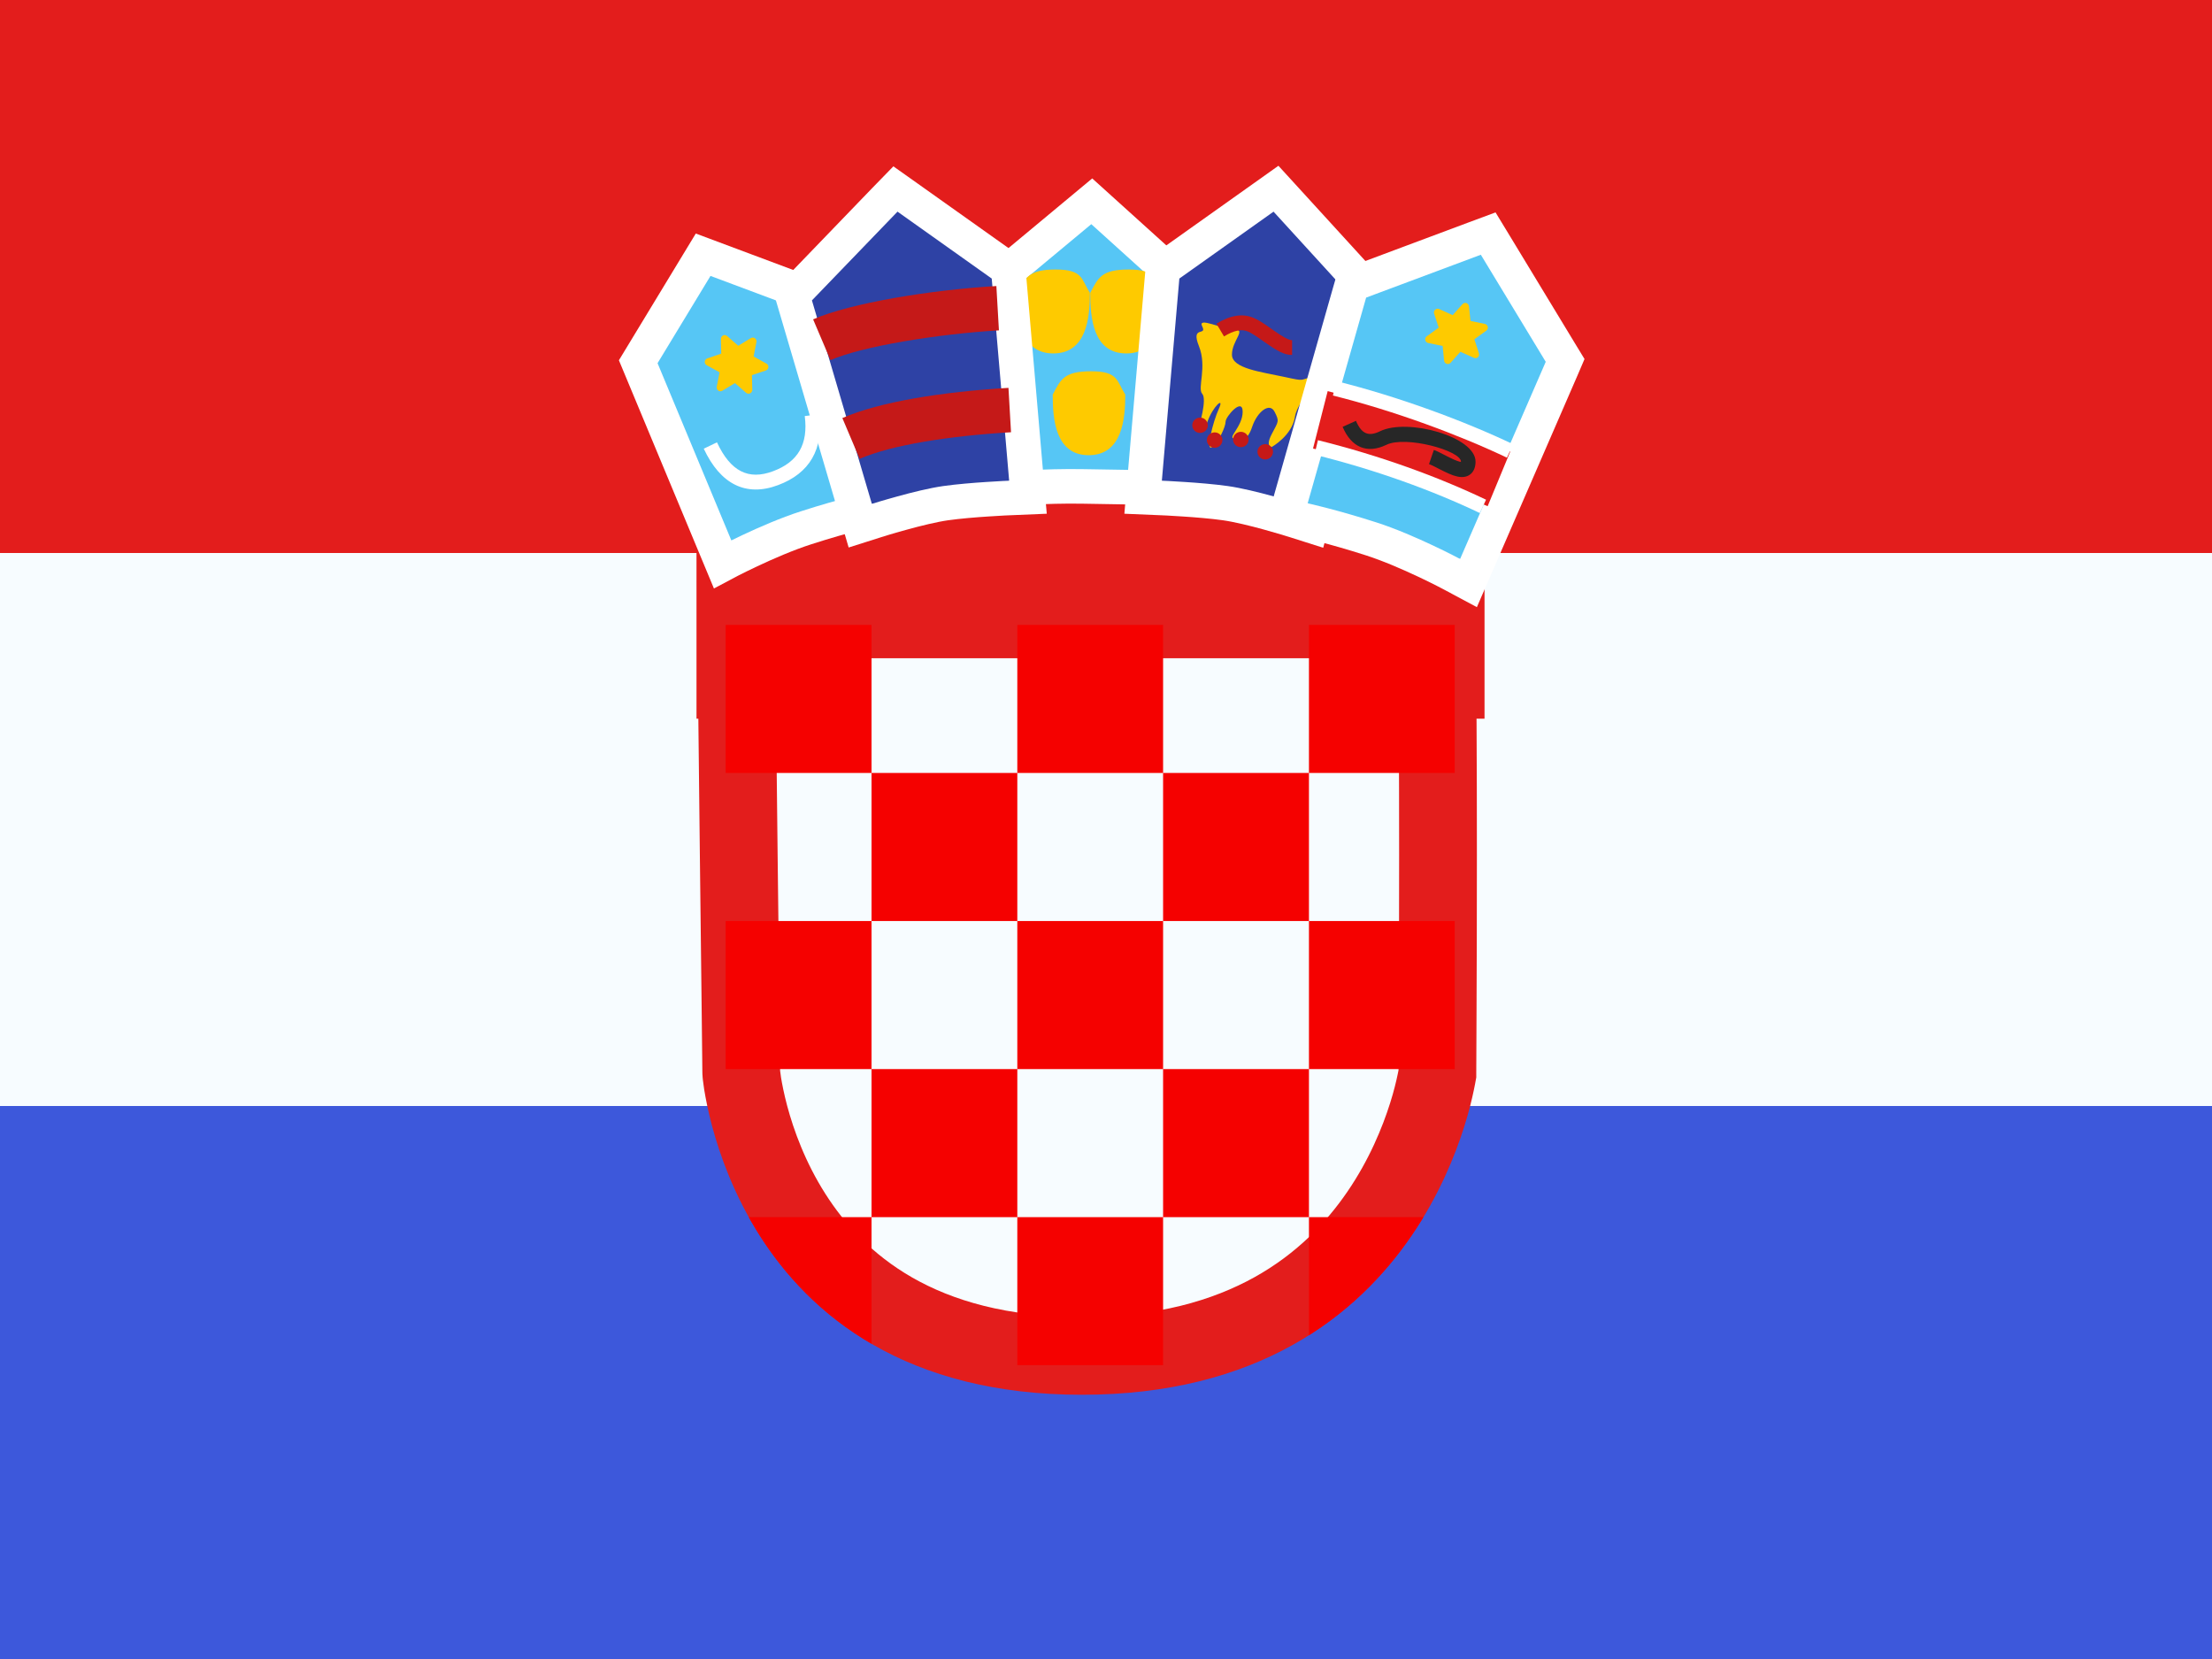
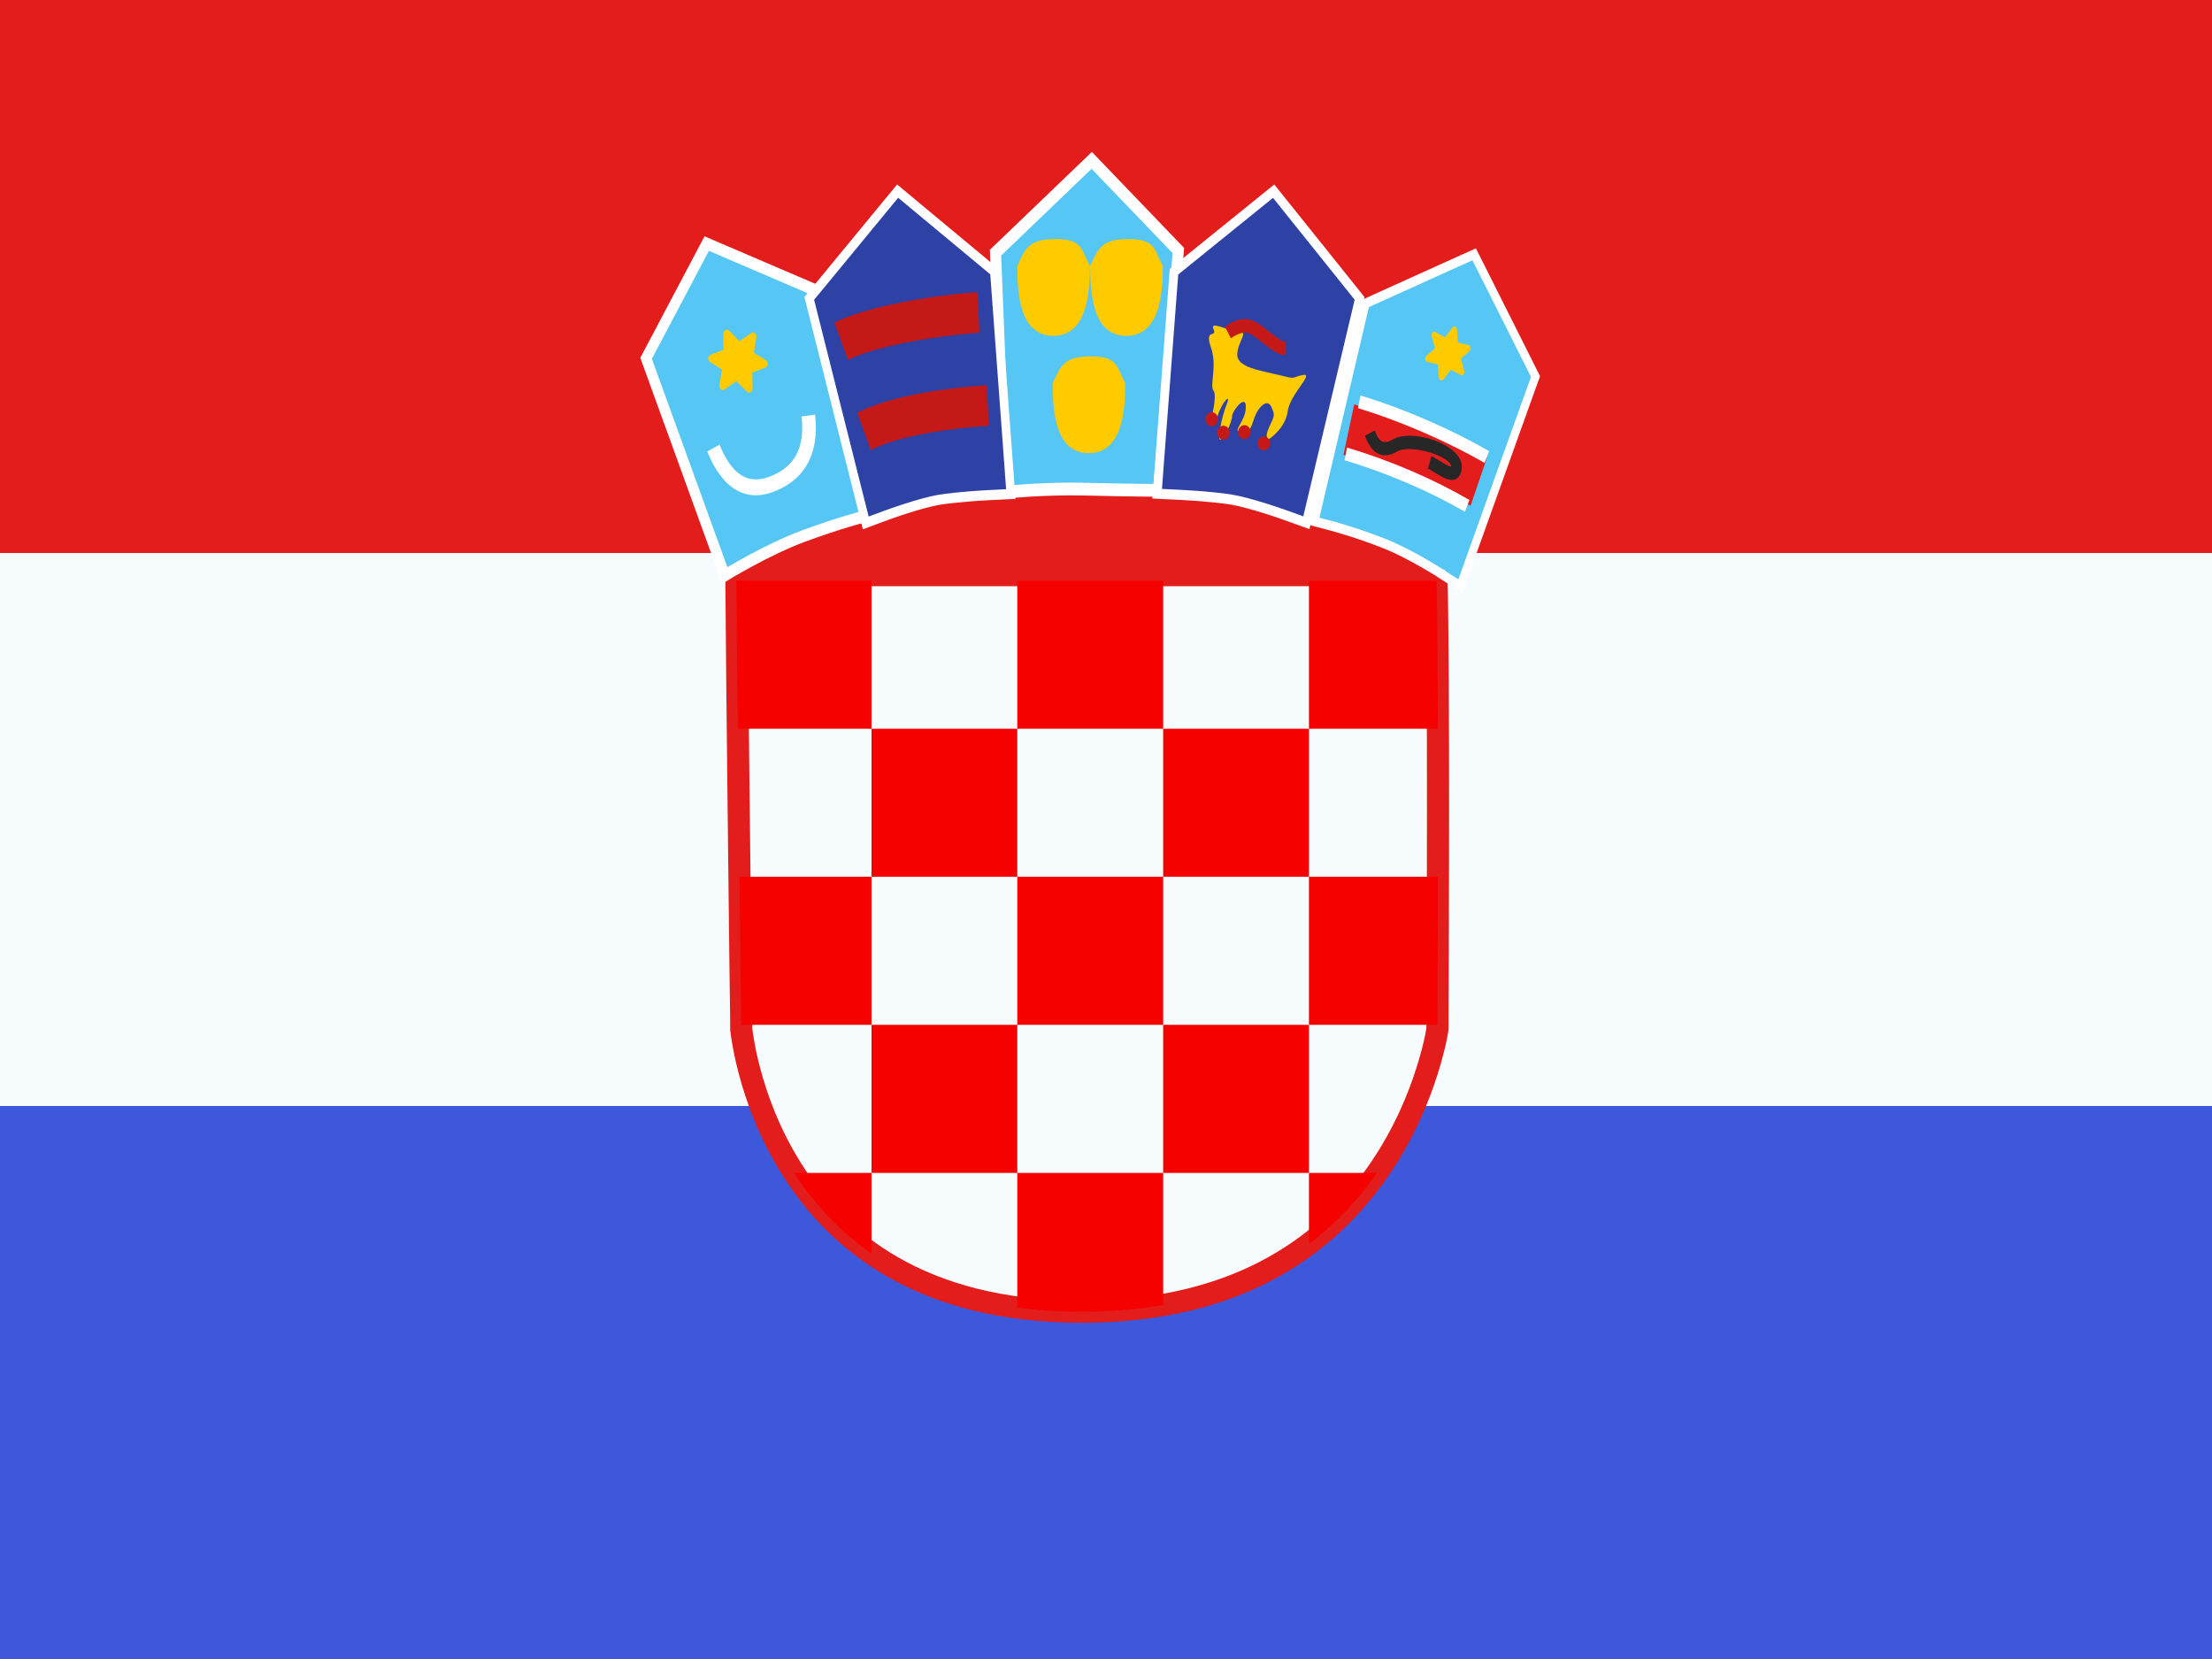
<svg xmlns="http://www.w3.org/2000/svg" width="32" height="24" viewBox="0 0 32 24" fill="none">
  <g clip-path="url(#clip0_270_67481)">
    <rect width="32" height="24" fill="white" />
    <path fill-rule="evenodd" clip-rule="evenodd" d="M0 0V24H32V0H0Z" fill="#F7FCFF" />
    <mask id="mask0_270_67481" style="mask-type:luminance" maskUnits="userSpaceOnUse" x="0" y="0" width="32" height="24">
      <path fill-rule="evenodd" clip-rule="evenodd" d="M0 0V24H32V0H0Z" fill="white" />
    </mask>
    <g mask="url(#mask0_270_67481)">
      <path fill-rule="evenodd" clip-rule="evenodd" d="M0 0V8H32V0H0Z" fill="#E31D1C" />
      <path fill-rule="evenodd" clip-rule="evenodd" d="M0 16V24H32V16H0Z" fill="#3D58DB" />
-       <rect x="10.076" y="6.397" width="11.4" height="4" fill="#E31D1C" />
-       <path d="M10.652 8.96H20.781C20.798 9.729 20.803 11.07 20.803 12.361C20.803 13.195 20.801 13.998 20.798 14.593C20.797 14.89 20.796 15.135 20.795 15.306L20.794 15.503L20.794 15.532C20.794 15.533 20.794 15.534 20.794 15.535C20.789 15.562 20.782 15.604 20.77 15.658C20.747 15.768 20.709 15.93 20.647 16.126C20.523 16.519 20.31 17.041 19.955 17.559C19.261 18.573 18 19.615 15.65 19.615C13.303 19.615 12.103 18.574 11.464 17.57C11.136 17.054 10.949 16.535 10.844 16.142C10.792 15.946 10.761 15.785 10.743 15.675C10.735 15.62 10.729 15.578 10.726 15.551C10.725 15.545 10.724 15.54 10.724 15.535L10.723 15.49L10.721 15.294L10.713 14.585C10.706 13.994 10.696 13.196 10.687 12.365C10.672 11.095 10.658 9.753 10.652 8.96ZM10.722 15.518C10.722 15.518 10.722 15.518 10.722 15.518L10.722 15.518Z" fill="#F7FCFF" stroke="#E31D1C" stroke-width="1.125" />
-       <mask id="mask1_270_67481" style="mask-type:luminance" maskUnits="userSpaceOnUse" x="10" y="8" width="12" height="13">
-         <path d="M10.652 8.96H20.781C20.798 9.729 20.803 11.07 20.803 12.361C20.803 13.195 20.801 13.998 20.798 14.593C20.797 14.89 20.796 15.135 20.795 15.306L20.794 15.503L20.794 15.532C20.794 15.533 20.794 15.534 20.794 15.535C20.789 15.562 20.782 15.604 20.77 15.658C20.747 15.768 20.709 15.93 20.647 16.126C20.523 16.519 20.31 17.041 19.955 17.559C19.261 18.573 18 19.615 15.65 19.615C13.303 19.615 12.103 18.574 11.464 17.57C11.136 17.054 10.949 16.535 10.844 16.142C10.792 15.946 10.761 15.785 10.743 15.675C10.735 15.62 10.729 15.578 10.726 15.551C10.725 15.545 10.724 15.54 10.724 15.535L10.723 15.49L10.721 15.294L10.713 14.585C10.706 13.994 10.696 13.196 10.687 12.365C10.672 11.095 10.658 9.753 10.652 8.96ZM10.722 15.518C10.722 15.518 10.722 15.518 10.722 15.518L10.722 15.518Z" fill="white" stroke="white" stroke-width="1.125" />
-       </mask>
-       <g mask="url(#mask1_270_67481)">
-         <path fill-rule="evenodd" clip-rule="evenodd" d="M10.498 9.04H12.608V11.182H10.498V9.04ZM14.717 11.182H12.608V13.324H10.498V15.466H12.608V17.608H10.498V19.749H12.608V17.608H14.717V19.749H16.826V17.608H18.936V19.749H21.045V17.608H18.936V15.466H21.045V13.324H18.936V11.182H21.045V9.04H18.936V11.182H16.826V9.04H14.717V11.182ZM14.717 13.324V11.182H16.826V13.324H14.717ZM14.717 15.466V13.324H12.608V15.466H14.717ZM16.826 15.466V17.608H14.717V15.466H16.826ZM16.826 15.466V13.324H18.936V15.466H16.826Z" fill="#F50100" />
-       </g>
-       <path fill-rule="evenodd" clip-rule="evenodd" d="M10.453 8.163C10.453 8.163 11.105 7.814 11.662 7.635C12.218 7.455 12.658 7.357 12.658 7.357L11.83 4.305L10.172 3.685L9.233 5.233L10.453 8.163Z" fill="#56C6F5" stroke="white" stroke-width="0.5" />
-       <path d="M10.181 6.491L10.372 6.399C10.568 6.82 10.828 6.95 11.183 6.817C11.546 6.682 11.694 6.425 11.642 6.019L11.851 5.991C11.916 6.496 11.713 6.848 11.256 7.018C10.792 7.192 10.422 7.006 10.181 6.491Z" fill="white" />
-       <path fill-rule="evenodd" clip-rule="evenodd" d="M10.632 5.542L10.45 5.652C10.41 5.677 10.36 5.642 10.369 5.595L10.41 5.386L10.224 5.284C10.182 5.261 10.188 5.2 10.232 5.185L10.434 5.116L10.429 4.903C10.428 4.856 10.484 4.83 10.519 4.861L10.68 5.002L10.862 4.891C10.902 4.867 10.952 4.902 10.943 4.948L10.902 5.157L11.088 5.26C11.13 5.283 11.124 5.343 11.08 5.359L10.878 5.427L10.883 5.64C10.883 5.687 10.828 5.713 10.793 5.682L10.632 5.542Z" fill="#FECA00" />
-       <path fill-rule="evenodd" clip-rule="evenodd" d="M14.541 7.076C14.541 7.076 15.097 7.026 15.682 7.037C16.266 7.049 16.761 7.053 16.761 7.053L17.047 4.044L15.794 2.912L14.402 4.07L14.541 7.076Z" fill="#56C6F5" stroke="white" stroke-width="0.5" />
-       <path fill-rule="evenodd" clip-rule="evenodd" d="M15.75 6.585C16.233 6.585 16.279 6.064 16.279 5.709C16.155 5.512 16.18 5.371 15.785 5.371C15.389 5.371 15.344 5.491 15.229 5.709C15.229 6.064 15.268 6.585 15.75 6.585Z" fill="#FECA00" />
-       <path fill-rule="evenodd" clip-rule="evenodd" d="M16.293 5.113C16.775 5.113 16.822 4.592 16.822 4.237C16.698 4.04 16.723 3.899 16.328 3.899C15.932 3.899 15.887 4.019 15.772 4.237C15.772 4.592 15.811 5.113 16.293 5.113Z" fill="#FECA00" />
-       <path fill-rule="evenodd" clip-rule="evenodd" d="M15.238 5.113C15.721 5.113 15.767 4.592 15.767 4.237C15.643 4.04 15.668 3.899 15.273 3.899C14.878 3.899 14.832 4.019 14.717 4.237C14.717 4.592 14.756 5.113 15.238 5.113Z" fill="#FECA00" />
-       <path d="M12.445 7.605L12.373 7.36L11.506 4.416L11.465 4.277L11.566 4.172L12.804 2.888L12.954 2.734L13.129 2.858L14.492 3.826L14.586 3.893L14.596 4.008L14.848 6.933L14.871 7.193L14.61 7.204L14.61 7.204L14.61 7.204L14.609 7.204L14.608 7.204L14.604 7.204L14.586 7.205L14.518 7.208C14.46 7.211 14.379 7.216 14.285 7.222C14.097 7.234 13.866 7.253 13.681 7.279C13.504 7.304 13.259 7.364 13.05 7.422C12.947 7.45 12.857 7.477 12.791 7.496C12.759 7.506 12.733 7.514 12.715 7.52L12.694 7.526L12.689 7.527L12.688 7.528L12.688 7.528L12.688 7.528L12.445 7.605ZM12.445 7.605L12.688 7.528L12.445 7.605Z" fill="#2E42A5" stroke="white" stroke-width="0.5" />
-       <mask id="mask2_270_67481" style="mask-type:luminance" maskUnits="userSpaceOnUse" x="11" y="2" width="5" height="6">
-         <path d="M12.445 7.605L12.373 7.36L11.506 4.416L11.465 4.277L11.566 4.172L12.804 2.888L12.954 2.734L13.129 2.858L14.492 3.826L14.586 3.893L14.596 4.008L14.848 6.933L14.871 7.193L14.61 7.204L14.61 7.204L14.61 7.204L14.609 7.204L14.608 7.204L14.604 7.204L14.586 7.205L14.518 7.208C14.46 7.211 14.379 7.216 14.285 7.222C14.097 7.234 13.866 7.253 13.681 7.279C13.504 7.304 13.259 7.364 13.05 7.422C12.947 7.45 12.857 7.477 12.791 7.496C12.759 7.506 12.733 7.514 12.715 7.52L12.694 7.526L12.689 7.527L12.688 7.528L12.688 7.528L12.688 7.528L12.445 7.605ZM12.445 7.605L12.688 7.528L12.445 7.605Z" fill="white" stroke="white" stroke-width="0.5" />
-       </mask>
-       <g mask="url(#mask2_270_67481)">
-         <path d="M12.436 6.638L12.186 6.048C12.724 5.812 13.633 5.668 14.589 5.611L14.626 6.253C13.737 6.305 12.896 6.437 12.436 6.638Z" fill="#C51918" />
-         <path d="M12.014 5.21L11.763 4.62C12.301 4.385 13.458 4.194 14.414 4.138L14.451 4.779C13.562 4.832 12.473 5.009 12.014 5.21Z" fill="#C51918" />
-       </g>
-       <path d="M18.969 7.607L19.037 7.355L19.832 4.406L19.868 4.274L19.776 4.172L18.608 2.893L18.459 2.73L18.279 2.858L16.916 3.826L16.822 3.893L16.812 4.008L16.559 6.933L16.537 7.193L16.798 7.204L16.798 7.204L16.798 7.204L16.798 7.204L16.799 7.204L16.804 7.204L16.822 7.205L16.89 7.208C16.948 7.211 17.029 7.216 17.122 7.222C17.31 7.234 17.541 7.253 17.727 7.279C17.904 7.304 18.149 7.364 18.358 7.422C18.46 7.45 18.551 7.477 18.616 7.496C18.649 7.506 18.675 7.514 18.693 7.52L18.713 7.526L18.718 7.527L18.72 7.528L18.72 7.528L18.72 7.528L18.969 7.607ZM18.969 7.607L18.72 7.528L18.969 7.607Z" fill="#2E42A5" stroke="white" stroke-width="0.5" />
-       <mask id="mask3_270_67481" style="mask-type:luminance" maskUnits="userSpaceOnUse" x="16" y="2" width="5" height="6">
-         <path d="M18.969 7.607L19.037 7.355L19.832 4.406L19.868 4.274L19.776 4.172L18.608 2.893L18.459 2.73L18.279 2.858L16.916 3.826L16.822 3.893L16.812 4.008L16.559 6.933L16.537 7.193L16.798 7.204L16.798 7.204L16.798 7.204L16.798 7.204L16.799 7.204L16.804 7.204L16.822 7.205L16.89 7.208C16.948 7.211 17.029 7.216 17.122 7.222C17.31 7.234 17.541 7.253 17.727 7.279C17.904 7.304 18.149 7.364 18.358 7.422C18.46 7.45 18.551 7.477 18.616 7.496C18.649 7.506 18.675 7.514 18.693 7.52L18.713 7.526L18.718 7.527L18.72 7.528L18.72 7.528L18.72 7.528L18.969 7.607ZM18.969 7.607L18.72 7.528L18.969 7.607Z" fill="white" stroke="white" stroke-width="0.5" />
-       </mask>
-       <g mask="url(#mask3_270_67481)">
-         <path fill-rule="evenodd" clip-rule="evenodd" d="M18.398 6.466C18.398 6.466 18.692 6.303 18.734 6.027C18.777 5.751 19.231 5.411 19.004 5.452C18.777 5.492 18.907 5.524 18.577 5.452C18.248 5.38 17.822 5.332 17.822 5.13C17.822 4.927 18.034 4.767 17.861 4.767C17.688 4.767 17.318 4.575 17.392 4.722C17.466 4.868 17.222 4.702 17.344 5.006C17.466 5.31 17.318 5.617 17.392 5.697C17.466 5.778 17.344 6.173 17.344 6.173C17.344 6.173 17.389 6.32 17.468 6.1C17.546 5.88 17.718 5.726 17.633 5.913C17.546 6.1 17.437 6.545 17.535 6.466C17.633 6.388 17.73 6.173 17.73 6.1C17.73 6.027 17.977 5.741 17.977 5.957C17.977 6.173 17.744 6.343 17.861 6.343C17.977 6.343 18.042 6.389 18.115 6.173C18.188 5.957 18.366 5.814 18.439 5.957C18.511 6.1 18.495 6.092 18.398 6.279C18.3 6.466 18.398 6.466 18.398 6.466Z" fill="#FECA00" />
-         <path fill-rule="evenodd" clip-rule="evenodd" d="M17.707 4.867L17.598 4.683C17.794 4.562 17.974 4.53 18.133 4.598C18.205 4.628 18.259 4.663 18.401 4.763L18.419 4.776C18.566 4.879 18.644 4.921 18.692 4.921V5.135C18.582 5.135 18.487 5.084 18.299 4.952L18.28 4.939C18.153 4.849 18.104 4.818 18.051 4.795C17.964 4.758 17.851 4.778 17.707 4.867ZM17.361 6.263C17.423 6.263 17.473 6.214 17.473 6.152C17.473 6.091 17.423 6.041 17.361 6.041C17.299 6.041 17.248 6.091 17.248 6.152C17.248 6.214 17.299 6.263 17.361 6.263ZM17.684 6.367C17.684 6.428 17.634 6.478 17.572 6.478C17.51 6.478 17.459 6.428 17.459 6.367C17.459 6.305 17.51 6.255 17.572 6.255C17.634 6.255 17.684 6.305 17.684 6.367ZM17.951 6.469C18.013 6.469 18.063 6.42 18.063 6.358C18.063 6.297 18.013 6.247 17.951 6.247C17.889 6.247 17.838 6.297 17.838 6.358C17.838 6.42 17.889 6.469 17.951 6.469ZM18.416 6.536C18.416 6.597 18.365 6.647 18.303 6.647C18.241 6.647 18.191 6.597 18.191 6.536C18.191 6.475 18.241 6.425 18.303 6.425C18.365 6.425 18.416 6.475 18.416 6.536Z" fill="#C51918" />
-       </g>
-       <path d="M21.352 8.186L21.244 8.435L21.005 8.307L21.005 8.307L21.005 8.307L21.005 8.307L21.004 8.306L20.999 8.304L20.978 8.293C20.96 8.283 20.933 8.269 20.899 8.252C20.831 8.217 20.734 8.169 20.621 8.116C20.392 8.008 20.101 7.881 19.837 7.796C19.564 7.708 19.32 7.64 19.144 7.594C19.056 7.571 18.985 7.553 18.937 7.542L18.881 7.529L18.867 7.526L18.864 7.525L18.863 7.525L18.863 7.525L18.863 7.525L18.863 7.525L18.863 7.525L18.605 7.467L18.677 7.212L19.523 4.236L19.558 4.115L19.676 4.071L21.335 3.451L21.529 3.379L21.636 3.555L22.575 5.104L22.642 5.214L22.591 5.333L21.352 8.186Z" fill="#56C6F5" stroke="white" stroke-width="0.5" />
-       <mask id="mask4_270_67481" style="mask-type:luminance" maskUnits="userSpaceOnUse" x="18" y="3" width="5" height="6">
-         <path d="M21.352 8.186L21.244 8.435L21.005 8.307L21.005 8.307L21.005 8.307L21.005 8.307L21.004 8.306L20.999 8.304L20.978 8.293C20.96 8.283 20.933 8.269 20.899 8.252C20.831 8.217 20.734 8.169 20.621 8.116C20.392 8.008 20.101 7.881 19.837 7.796C19.564 7.708 19.32 7.64 19.144 7.594C19.056 7.571 18.985 7.553 18.937 7.542L18.881 7.529L18.867 7.526L18.864 7.525L18.863 7.525L18.863 7.525L18.863 7.525L18.863 7.525L18.863 7.525L18.605 7.467L18.677 7.212L19.523 4.236L19.558 4.115L19.676 4.071L21.335 3.451L21.529 3.379L21.636 3.555L22.575 5.104L22.642 5.214L22.591 5.333L21.352 8.186Z" fill="white" stroke="white" stroke-width="0.5" />
-       </mask>
-       <g mask="url(#mask4_270_67481)">
-         <path fill-rule="evenodd" clip-rule="evenodd" d="M21.127 5.089L20.985 5.248C20.954 5.283 20.896 5.264 20.891 5.217L20.87 5.005L20.661 4.962C20.615 4.952 20.602 4.892 20.64 4.865L20.813 4.74L20.747 4.538C20.732 4.493 20.777 4.452 20.82 4.471L21.015 4.559L21.157 4.4C21.188 4.365 21.246 4.384 21.251 4.431L21.273 4.643L21.481 4.686C21.527 4.696 21.54 4.756 21.502 4.783L21.329 4.908L21.395 5.11C21.41 5.155 21.365 5.196 21.322 5.176L21.127 5.089Z" fill="#FECA00" />
-         <path d="M18.995 6.488L19.207 5.658C20.148 5.907 21.129 6.225 21.848 6.533L21.521 7.323C20.841 7.032 19.898 6.726 18.995 6.488Z" fill="#E31D1C" />
-         <path d="M19.283 5.722L19.333 5.514C20.235 5.738 21.194 6.095 21.89 6.427L21.8 6.621C21.117 6.295 20.172 5.943 19.283 5.722Z" fill="white" />
-         <path d="M19.016 6.577L19.066 6.368C19.968 6.592 20.801 6.896 21.498 7.229L21.408 7.422C20.725 7.096 19.905 6.797 19.016 6.577Z" fill="white" />
-         <path d="M19.423 6.175L19.616 6.088C19.697 6.278 19.798 6.32 19.966 6.238C20.362 6.046 21.346 6.315 21.346 6.678C21.346 6.82 21.264 6.906 21.138 6.901C21.068 6.898 20.992 6.87 20.881 6.815C20.868 6.808 20.859 6.804 20.837 6.793C20.715 6.73 20.706 6.726 20.673 6.714L20.743 6.509C20.788 6.526 20.795 6.529 20.931 6.599C20.952 6.609 20.96 6.613 20.973 6.62C21.058 6.662 21.114 6.683 21.146 6.684C21.149 6.684 21.135 6.699 21.135 6.678C21.135 6.518 20.334 6.299 20.056 6.435C19.778 6.569 19.551 6.475 19.423 6.175Z" fill="#272727" />
+       <g transform="scale(1.6)">
+         <g transform="translate(0 -0.4)">
+           <rect x="6.658" y="3.998" width="6.33" height="1.6" fill="#E31D1C" stroke="#E31D1C" stroke-width="0.2" stroke-linejoin="round" />
+           <path d="M6.658 5.6H12.988C12.999 6.08 13.002 6.919 13.002 7.726C13.002 8.247 13 8.749 12.999 9.12L12.997 9.566L12.997 9.69L12.996 9.707L12.996 9.709C12.993 9.726 12.989 9.752 12.982 9.787C12.967 9.855 12.943 9.956 12.904 10.079C12.827 10.325 12.694 10.65 12.472 10.974C12.038 11.608 11.25 12.26 9.781 12.26C8.314 12.26 7.564 11.609 7.165 10.981C6.96 10.659 6.843 10.334 6.778 10.089C6.745 9.966 6.726 9.865 6.715 9.797C6.709 9.762 6.706 9.736 6.704 9.72L6.702 9.709L6.702 9.681L6.701 9.559L6.695 9.116C6.691 8.747 6.685 8.247 6.679 7.728C6.67 6.934 6.661 6.096 6.658 5.6ZM6.701 9.699C6.701 9.699 6.701 9.699 6.701 9.699L6.701 9.699Z" fill="#F7FCFF" stroke="#E31D1C" stroke-width="0.2" stroke-linejoin="round" />
+           <mask id="mask1_270_60953" style="mask-type:luminance" maskUnits="userSpaceOnUse" x="6" y="5" width="8" height="8">
+             <path d="M6.658 5.6H12.988C12.999 6.08 13.002 6.919 13.002 7.726C13.002 8.247 13 8.749 12.999 9.12L12.997 9.566L12.997 9.69L12.996 9.707L12.996 9.709C12.993 9.726 12.989 9.752 12.982 9.787C12.967 9.855 12.943 9.956 12.904 10.079C12.827 10.325 12.694 10.65 12.472 10.974C12.038 11.608 11.25 12.26 9.781 12.26C8.314 12.26 7.564 11.609 7.165 10.981C6.96 10.659 6.843 10.334 6.778 10.089C6.745 9.966 6.726 9.865 6.715 9.797C6.709 9.762 6.706 9.736 6.704 9.72L6.702 9.709L6.702 9.681L6.701 9.559L6.695 9.116C6.691 8.747 6.685 8.247 6.679 7.728C6.67 6.934 6.661 6.096 6.658 5.6ZM6.701 9.699C6.701 9.699 6.701 9.699 6.701 9.699L6.701 9.699Z" fill="white" stroke="white" stroke-width="0" />
+           </mask>
+           <g mask="url(#mask1_270_60953)">
+             <path fill-rule="evenodd" clip-rule="evenodd" d="M6.562 5.65H7.88V6.989H6.562V5.65ZM9.198 6.989H7.88V8.327H6.562V9.666L7.88 9.666V11.005H6.562V12.343H7.88V11.005H9.198V12.343H10.517V11.005H11.835V12.343H13.153V11.005H11.835V9.666L13.153 9.666V8.327H11.835V6.989H13.153V5.65H11.835V6.989H10.517V5.65H9.198V6.989ZM9.198 8.327V6.989H10.517V8.327H9.198ZM9.198 9.666V8.327H7.88V9.666H9.198ZM10.517 9.666V11.005H9.198V9.666H10.517ZM10.517 9.666V8.327H11.835V9.666H10.517Z" fill="#F50100" />
+           </g>
+         </g>
+         <g transform="translate(6.841 3.702) scale(0.934 1.072) translate(-6.841 -3.702)">
+           <path fill-rule="evenodd" clip-rule="evenodd" d="M6.533 5.102C6.533 5.102 6.941 4.884 7.289 4.772C7.637 4.659 7.911 4.598 7.911 4.598L7.394 2.69L6.358 2.303L5.771 3.271L6.533 5.102Z" fill="#56C6F5" stroke="white" stroke-width="0.1" />
+           <path d="M6.363 4.057L6.482 3.999C6.605 4.262 6.767 4.344 6.99 4.261C7.217 4.176 7.309 4.016 7.276 3.762L7.407 3.745C7.448 4.06 7.321 4.28 7.035 4.386C6.745 4.495 6.514 4.379 6.363 4.057Z" fill="white" />
+           <path fill-rule="evenodd" clip-rule="evenodd" d="M6.645 3.464L6.531 3.533C6.506 3.548 6.475 3.526 6.481 3.497L6.506 3.366L6.39 3.302C6.364 3.288 6.367 3.25 6.395 3.241L6.521 3.198L6.518 3.065C6.518 3.035 6.552 3.019 6.575 3.038L6.675 3.126L6.789 3.057C6.814 3.042 6.845 3.064 6.839 3.093L6.814 3.223L6.93 3.287C6.956 3.302 6.953 3.34 6.925 3.349L6.799 3.392L6.802 3.525C6.802 3.555 6.768 3.571 6.745 3.551L6.645 3.464Z" fill="#FECA00" />
+         </g>
+         <g transform="translate(9.828 2.95) scale(1.0 1.153) translate(-9.828 -3.121)">
+           <path fill-rule="evenodd" clip-rule="evenodd" d="M9.088 4.422C9.088 4.422 9.436 4.391 9.801 4.398C10.166 4.406 10.476 4.408 10.476 4.408L10.654 2.527L9.871 1.82L9.001 2.544L9.088 4.422Z" fill="#56C6F5" stroke="white" stroke-width="0.1" />
+           <path fill-rule="evenodd" clip-rule="evenodd" d="M9.844 4.116C10.145 4.116 10.174 3.79 10.174 3.568C10.097 3.445 10.113 3.357 9.866 3.357C9.618 3.357 9.59 3.432 9.518 3.568C9.518 3.79 9.542 4.116 9.844 4.116Z" fill="#FECA00" />
+           <path fill-rule="evenodd" clip-rule="evenodd" d="M10.183 3.196C10.485 3.196 10.514 2.87 10.514 2.648C10.436 2.525 10.452 2.437 10.205 2.437C9.958 2.437 9.93 2.512 9.857 2.648C9.857 2.87 9.882 3.196 10.183 3.196Z" fill="#FECA00" />
+           <path fill-rule="evenodd" clip-rule="evenodd" d="M9.524 3.196C9.825 3.196 9.854 2.87 9.854 2.648C9.777 2.525 9.793 2.437 9.546 2.437C9.299 2.437 9.27 2.512 9.198 2.648C9.198 2.87 9.222 3.196 9.524 3.196Z" fill="#FECA00" />
+         </g>
+         <g transform="translate(8.228 3.228) scale(0.78 0.913) translate(-8.228 -3.228)">
+           <path d="M7.643 4.627L7.715 4.871L7.958 4.794L7.958 4.794L7.958 4.794L7.958 4.794L7.959 4.794L7.962 4.793L7.974 4.789L8.021 4.775C8.062 4.763 8.118 4.746 8.181 4.729C8.311 4.693 8.46 4.657 8.564 4.642C8.676 4.627 8.818 4.615 8.934 4.607C8.992 4.603 9.043 4.601 9.078 4.599L9.12 4.597L9.131 4.596L9.134 4.596L9.135 4.596L9.135 4.596H9.135L9.135 4.596L9.135 4.596L9.396 4.585L9.374 4.325L9.216 2.497L9.206 2.382L9.112 2.315L8.26 1.71L8.085 1.585L7.935 1.74L7.161 2.543L7.06 2.647L7.101 2.787L7.643 4.627Z" fill="#2E42A5" stroke="white" stroke-width="0.1" />
+           <mask id="mask2_270_60953" style="mask-type:luminance" maskUnits="userSpaceOnUse" x="6" y="1" width="4" height="5">
+             <path d="M7.643 4.627L7.715 4.871L7.958 4.794L7.958 4.794L7.958 4.794L7.958 4.794L7.959 4.794L7.962 4.793L7.974 4.789L8.021 4.775C8.062 4.763 8.118 4.746 8.181 4.729C8.311 4.693 8.46 4.657 8.564 4.642C8.676 4.627 8.818 4.615 8.934 4.607C8.992 4.603 9.043 4.601 9.078 4.599L9.12 4.597L9.131 4.596L9.134 4.596L9.135 4.596L9.135 4.596H9.135L9.135 4.596L9.135 4.596L9.396 4.585L9.374 4.325L9.216 2.497L9.206 2.382L9.112 2.315L8.26 1.71L8.085 1.585L7.935 1.74L7.161 2.543L7.06 2.647L7.101 2.787L7.643 4.627Z" fill="white" stroke="white" stroke-width="0.1" />
+           </mask>
+           <g mask="url(#mask2_270_60953)">
+             <path d="M7.773 4.149L7.616 3.78C7.952 3.633 8.52 3.542 9.118 3.507L9.141 3.908C8.586 3.941 8.06 4.023 7.773 4.149Z" fill="#C51918" />
+             <path d="M7.509 3.257L7.352 2.888C7.688 2.741 8.411 2.621 9.009 2.586L9.032 2.987C8.476 3.02 7.796 3.131 7.509 3.257Z" fill="#C51918" />
+           </g>
+         </g>
+         <g transform="translate(11.378 3.227) scale(0.80 0.911) translate(-11.378 -3.227)">
+           <path d="M11.988 4.621L11.92 4.873L11.672 4.794L11.672 4.794L11.672 4.794L11.671 4.794L11.671 4.794L11.668 4.793L11.655 4.789L11.608 4.775C11.568 4.763 11.512 4.746 11.449 4.729C11.318 4.693 11.17 4.657 11.066 4.642C10.954 4.627 10.812 4.615 10.695 4.607C10.637 4.603 10.587 4.601 10.551 4.599L10.509 4.597L10.498 4.596L10.496 4.596L10.495 4.596L10.495 4.596H10.495L10.495 4.596L10.495 4.596L10.234 4.585L10.256 4.325L10.414 2.497L10.424 2.382L10.518 2.315L11.37 1.71L11.55 1.582L11.699 1.745L12.429 2.545L12.521 2.646L12.486 2.778L11.988 4.621Z" fill="#2E42A5" stroke="white" stroke-width="0.1" />
+           <mask id="mask3_270_60953" style="mask-type:luminance" maskUnits="userSpaceOnUse" x="9" y="1" width="4" height="5">
+             <path d="M11.988 4.621L11.92 4.873L11.672 4.794L11.672 4.794L11.672 4.794L11.671 4.794L11.671 4.794L11.668 4.793L11.655 4.789L11.608 4.775C11.568 4.763 11.512 4.746 11.449 4.729C11.318 4.693 11.17 4.657 11.066 4.642C10.954 4.627 10.812 4.615 10.695 4.607C10.637 4.603 10.587 4.601 10.551 4.599L10.509 4.597L10.498 4.596L10.496 4.596L10.495 4.596L10.495 4.596H10.495L10.495 4.596L10.495 4.596L10.234 4.585L10.256 4.325L10.414 2.497L10.424 2.382L10.518 2.315L11.37 1.71L11.55 1.582L11.699 1.745L12.429 2.545L12.521 2.646L12.486 2.778L11.988 4.621Z" fill="white" stroke="white" stroke-width="0.1" />
+           </mask>
+           <g mask="url(#mask3_270_60953)">
+             <path fill-rule="evenodd" clip-rule="evenodd" d="M11.499 4.042C11.499 4.042 11.682 3.939 11.709 3.767C11.735 3.594 12.02 3.382 11.877 3.407C11.735 3.433 11.817 3.452 11.611 3.407C11.405 3.362 11.139 3.333 11.139 3.206C11.139 3.08 11.271 2.979 11.163 2.979C11.055 2.979 10.824 2.859 10.87 2.951C10.917 3.042 10.764 2.939 10.84 3.129C10.917 3.319 10.824 3.51 10.87 3.561C10.917 3.611 10.84 3.858 10.84 3.858C10.84 3.858 10.868 3.95 10.917 3.812C10.966 3.675 11.074 3.579 11.02 3.696C10.966 3.812 10.898 4.09 10.959 4.042C11.02 3.993 11.081 3.858 11.081 3.812C11.081 3.767 11.236 3.588 11.236 3.723C11.236 3.858 11.09 3.964 11.163 3.964C11.236 3.964 11.276 3.993 11.322 3.858C11.368 3.723 11.479 3.634 11.524 3.723C11.569 3.812 11.559 3.808 11.499 3.925C11.438 4.042 11.499 4.042 11.499 4.042Z" fill="#FECA00" />
+             <path fill-rule="evenodd" clip-rule="evenodd" d="M11.067 3.042L10.999 2.927C11.121 2.851 11.234 2.831 11.333 2.874C11.378 2.893 11.412 2.915 11.5 2.977L11.512 2.985C11.604 3.049 11.653 3.076 11.683 3.076V3.209C11.614 3.209 11.555 3.177 11.437 3.095L11.425 3.087C11.346 3.031 11.315 3.011 11.282 2.997C11.227 2.974 11.157 2.986 11.067 3.042ZM10.851 3.915C10.889 3.915 10.921 3.884 10.921 3.845C10.921 3.807 10.889 3.776 10.851 3.776C10.812 3.776 10.78 3.807 10.78 3.845C10.78 3.884 10.812 3.915 10.851 3.915ZM11.053 3.979C11.053 4.017 11.021 4.049 10.982 4.049C10.944 4.049 10.912 4.017 10.912 3.979C10.912 3.941 10.944 3.91 10.982 3.91C11.021 3.91 11.053 3.941 11.053 3.979ZM11.219 4.043C11.258 4.043 11.29 4.012 11.29 3.974C11.29 3.936 11.258 3.904 11.219 3.904C11.18 3.904 11.149 3.936 11.149 3.974C11.149 4.012 11.18 4.043 11.219 4.043ZM11.51 4.085C11.51 4.123 11.478 4.154 11.44 4.154C11.401 4.154 11.369 4.123 11.369 4.085C11.369 4.047 11.401 4.016 11.44 4.016C11.478 4.016 11.51 4.047 11.51 4.085Z" fill="#C51918" />
+           </g>
+         </g>
+         <g transform="translate(12.884 3.799) scale(0.728 0.881) translate(-12.884 -3.699)">
+           <path d="M13.431 5.154L13.323 5.402L13.084 5.275L13.084 5.275L13.084 5.275L13.084 5.275L13.084 5.275L13.084 5.274L13.081 5.273L13.068 5.266C13.057 5.26 13.04 5.252 13.02 5.241C12.978 5.22 12.918 5.19 12.848 5.157C12.706 5.09 12.528 5.013 12.37 4.962C12.201 4.908 12.05 4.865 11.941 4.837C11.887 4.823 11.843 4.812 11.814 4.805L11.78 4.797L11.771 4.795L11.77 4.794L11.769 4.794L11.769 4.794L11.769 4.794L11.769 4.794L11.769 4.794L11.511 4.737L11.583 4.482L12.112 2.622L12.146 2.501L12.265 2.456L13.301 2.069L13.495 1.997L13.603 2.174L14.19 3.141L14.257 3.252L14.205 3.37L13.431 5.154Z" fill="#56C6F5" stroke="white" stroke-width="0.1" />
+           <mask id="mask4_270_60953" style="mask-type:luminance" maskUnits="userSpaceOnUse" x="11" y="1" width="4" height="5">
+             <path d="M13.431 5.154L13.323 5.402L13.084 5.275L13.084 5.275L13.084 5.275L13.084 5.275L13.084 5.275L13.084 5.274L13.081 5.273L13.068 5.266C13.057 5.26 13.04 5.252 13.02 5.241C12.978 5.22 12.918 5.19 12.848 5.157C12.706 5.09 12.528 5.013 12.37 4.962C12.201 4.908 12.05 4.865 11.941 4.837C11.887 4.823 11.843 4.812 11.814 4.805L11.78 4.797L11.771 4.795L11.77 4.794L11.769 4.794L11.769 4.794L11.769 4.794L11.769 4.794L11.769 4.794L11.511 4.737L11.583 4.482L12.112 2.622L12.146 2.501L12.265 2.456L13.301 2.069L13.495 1.997L13.603 2.174L14.19 3.141L14.257 3.252L14.205 3.37L13.431 5.154Z" fill="white" stroke="white" stroke-width="0.1" />
+           </mask>
+           <g mask="url(#mask4_270_60953)">
+             <path fill-rule="evenodd" clip-rule="evenodd" d="M13.205 3.181L13.116 3.28C13.096 3.302 13.06 3.29 13.057 3.261L13.043 3.128L12.913 3.101C12.884 3.095 12.876 3.058 12.9 3.04L13.008 2.963L12.967 2.836C12.957 2.808 12.986 2.783 13.013 2.795L13.134 2.849L13.223 2.75C13.242 2.728 13.279 2.74 13.282 2.769L13.295 2.902L13.426 2.929C13.454 2.935 13.462 2.972 13.438 2.989L13.331 3.067L13.372 3.194C13.381 3.222 13.353 3.247 13.326 3.235L13.205 3.181Z" fill="#FECA00" />
+             <path d="M11.872 4.055L12.005 3.537C12.593 3.692 13.206 3.891 13.655 4.083L13.45 4.577C13.026 4.395 12.437 4.204 11.872 4.055Z" fill="#E31D1C" />
+             <path d="M12.052 3.576L12.083 3.446C12.647 3.586 13.246 3.809 13.681 4.017L13.625 4.138C13.198 3.934 12.607 3.714 12.052 3.576Z" fill="white" />
+             <path d="M11.885 4.11L11.916 3.98C12.48 4.12 13.001 4.31 13.436 4.518L13.38 4.639C12.953 4.435 12.44 4.248 11.885 4.11Z" fill="white" />
+             <path d="M12.139 3.859L12.26 3.805C12.311 3.924 12.374 3.95 12.479 3.899C12.726 3.779 13.341 3.947 13.341 4.174C13.341 4.262 13.29 4.316 13.211 4.313C13.167 4.311 13.12 4.294 13.051 4.259C13.042 4.255 13.037 4.252 13.023 4.246C12.947 4.207 12.941 4.204 12.921 4.196L12.964 4.068C12.992 4.079 12.997 4.081 13.082 4.124C13.095 4.131 13.1 4.133 13.108 4.137C13.161 4.163 13.197 4.177 13.217 4.177C13.218 4.178 13.209 4.187 13.209 4.174C13.209 4.074 12.709 3.937 12.535 4.022C12.361 4.106 12.219 4.047 12.139 3.859Z" fill="#272727" />
+           </g>
+         </g>
      </g>
    </g>
  </g>
  <defs>
    <clipPath id="clip0_270_67481">
      <rect width="32" height="24" fill="white" />
    </clipPath>
  </defs>
</svg>
